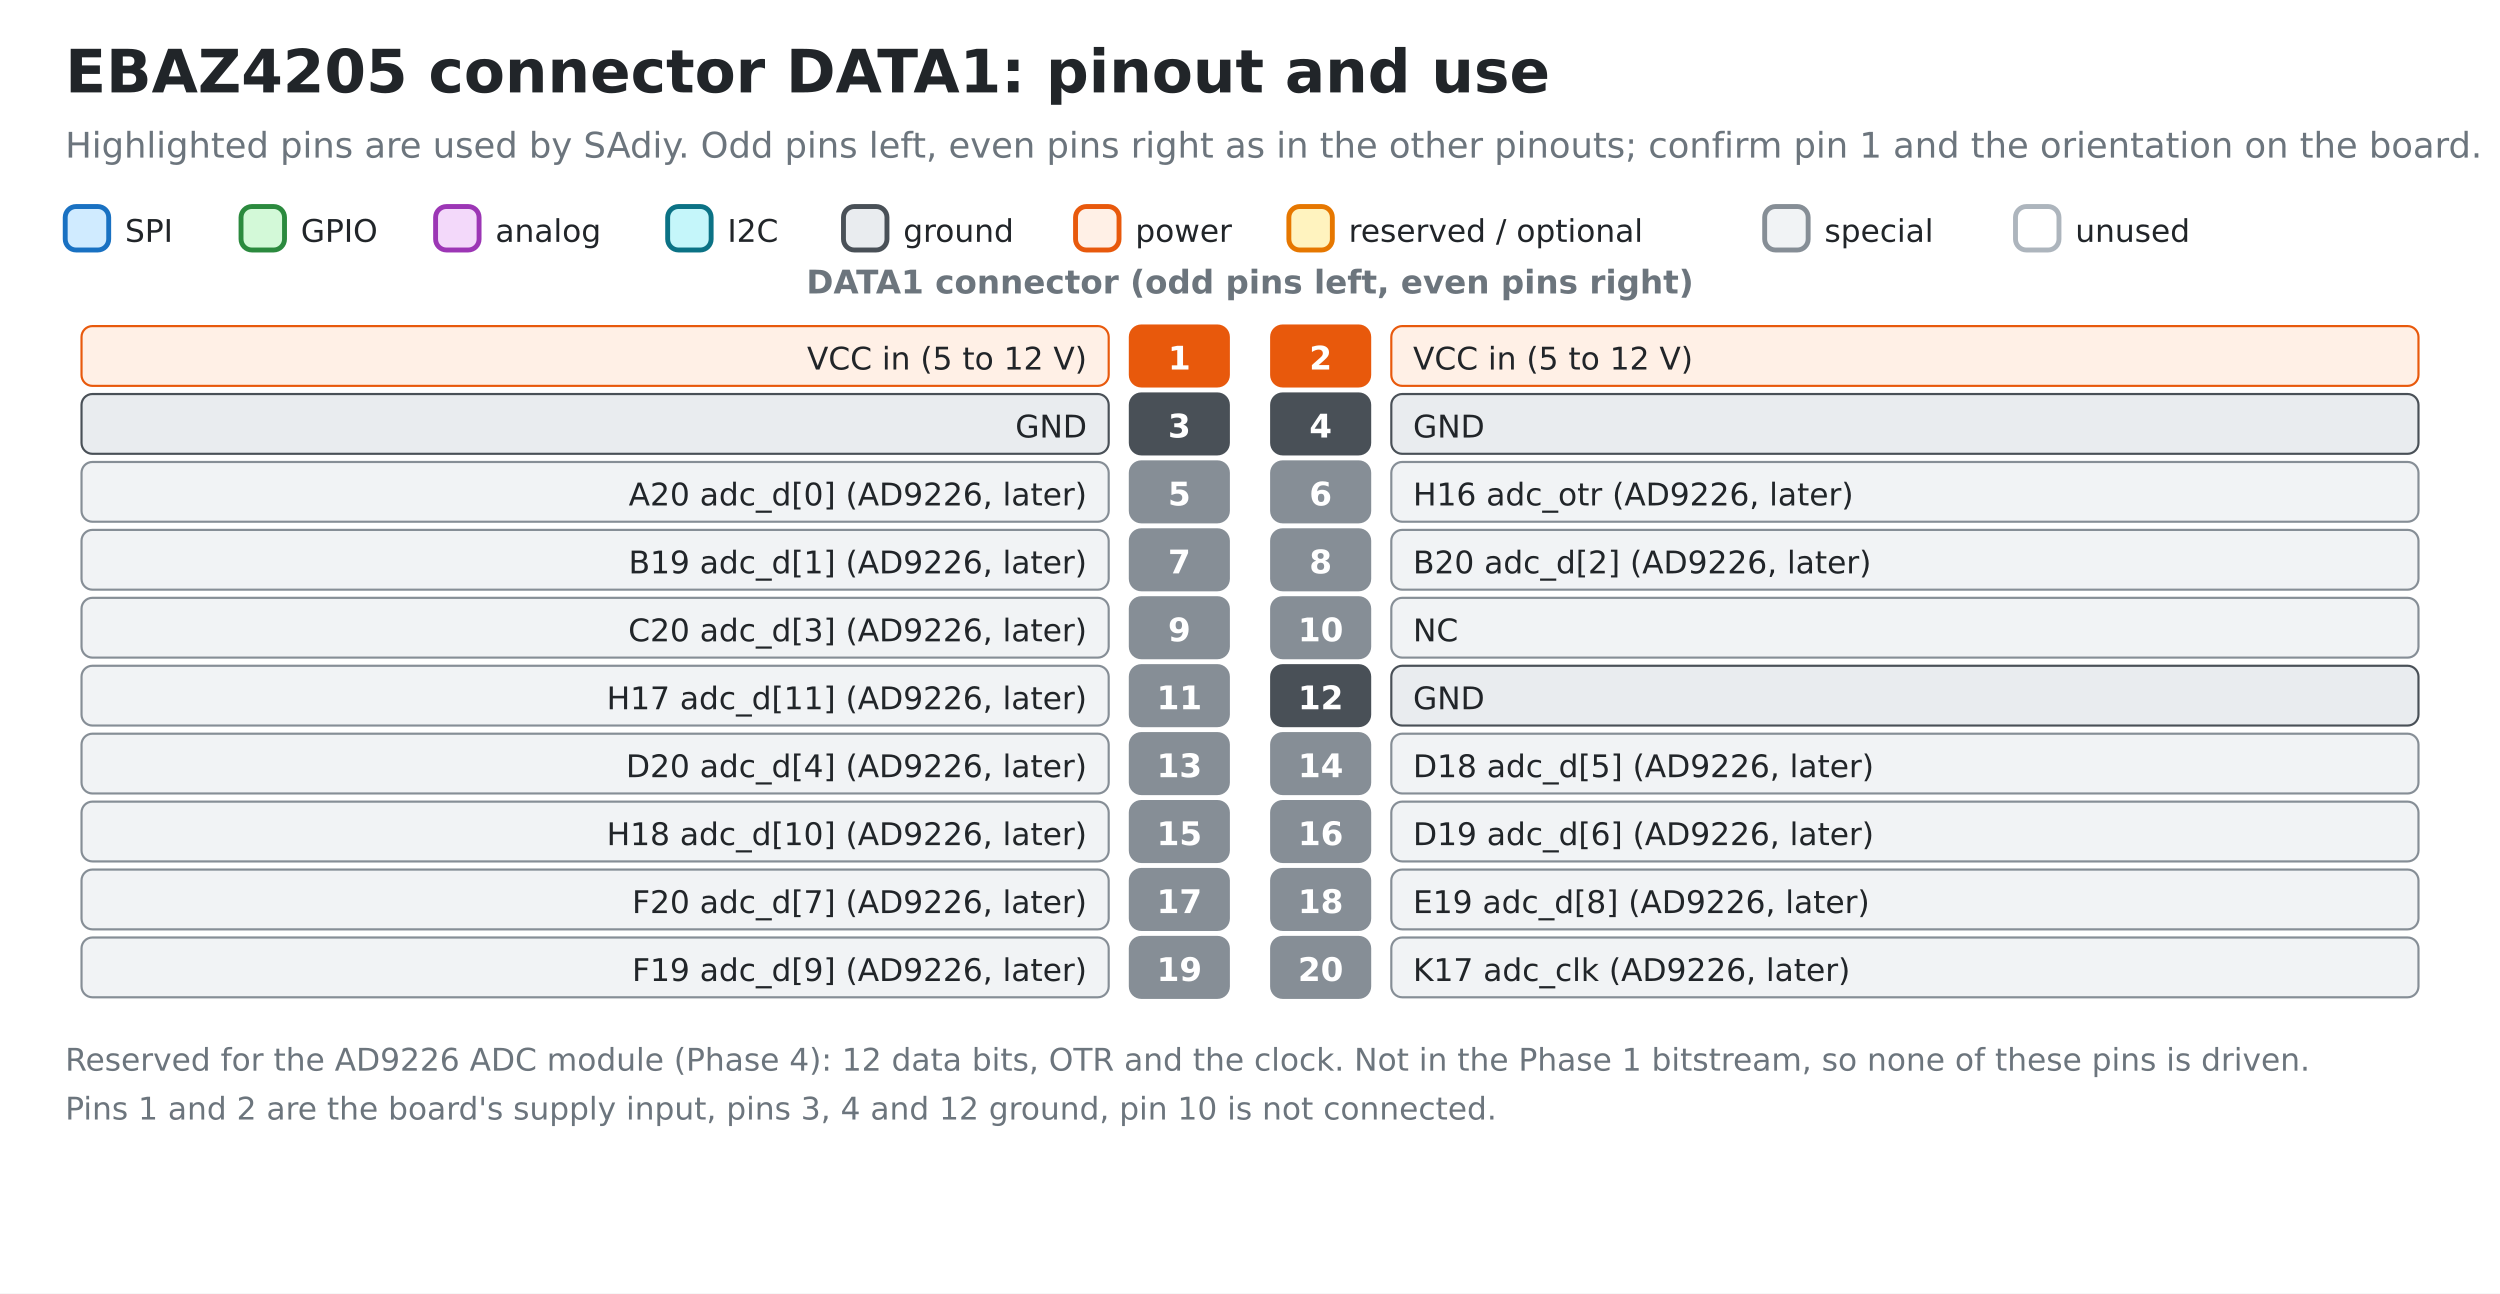
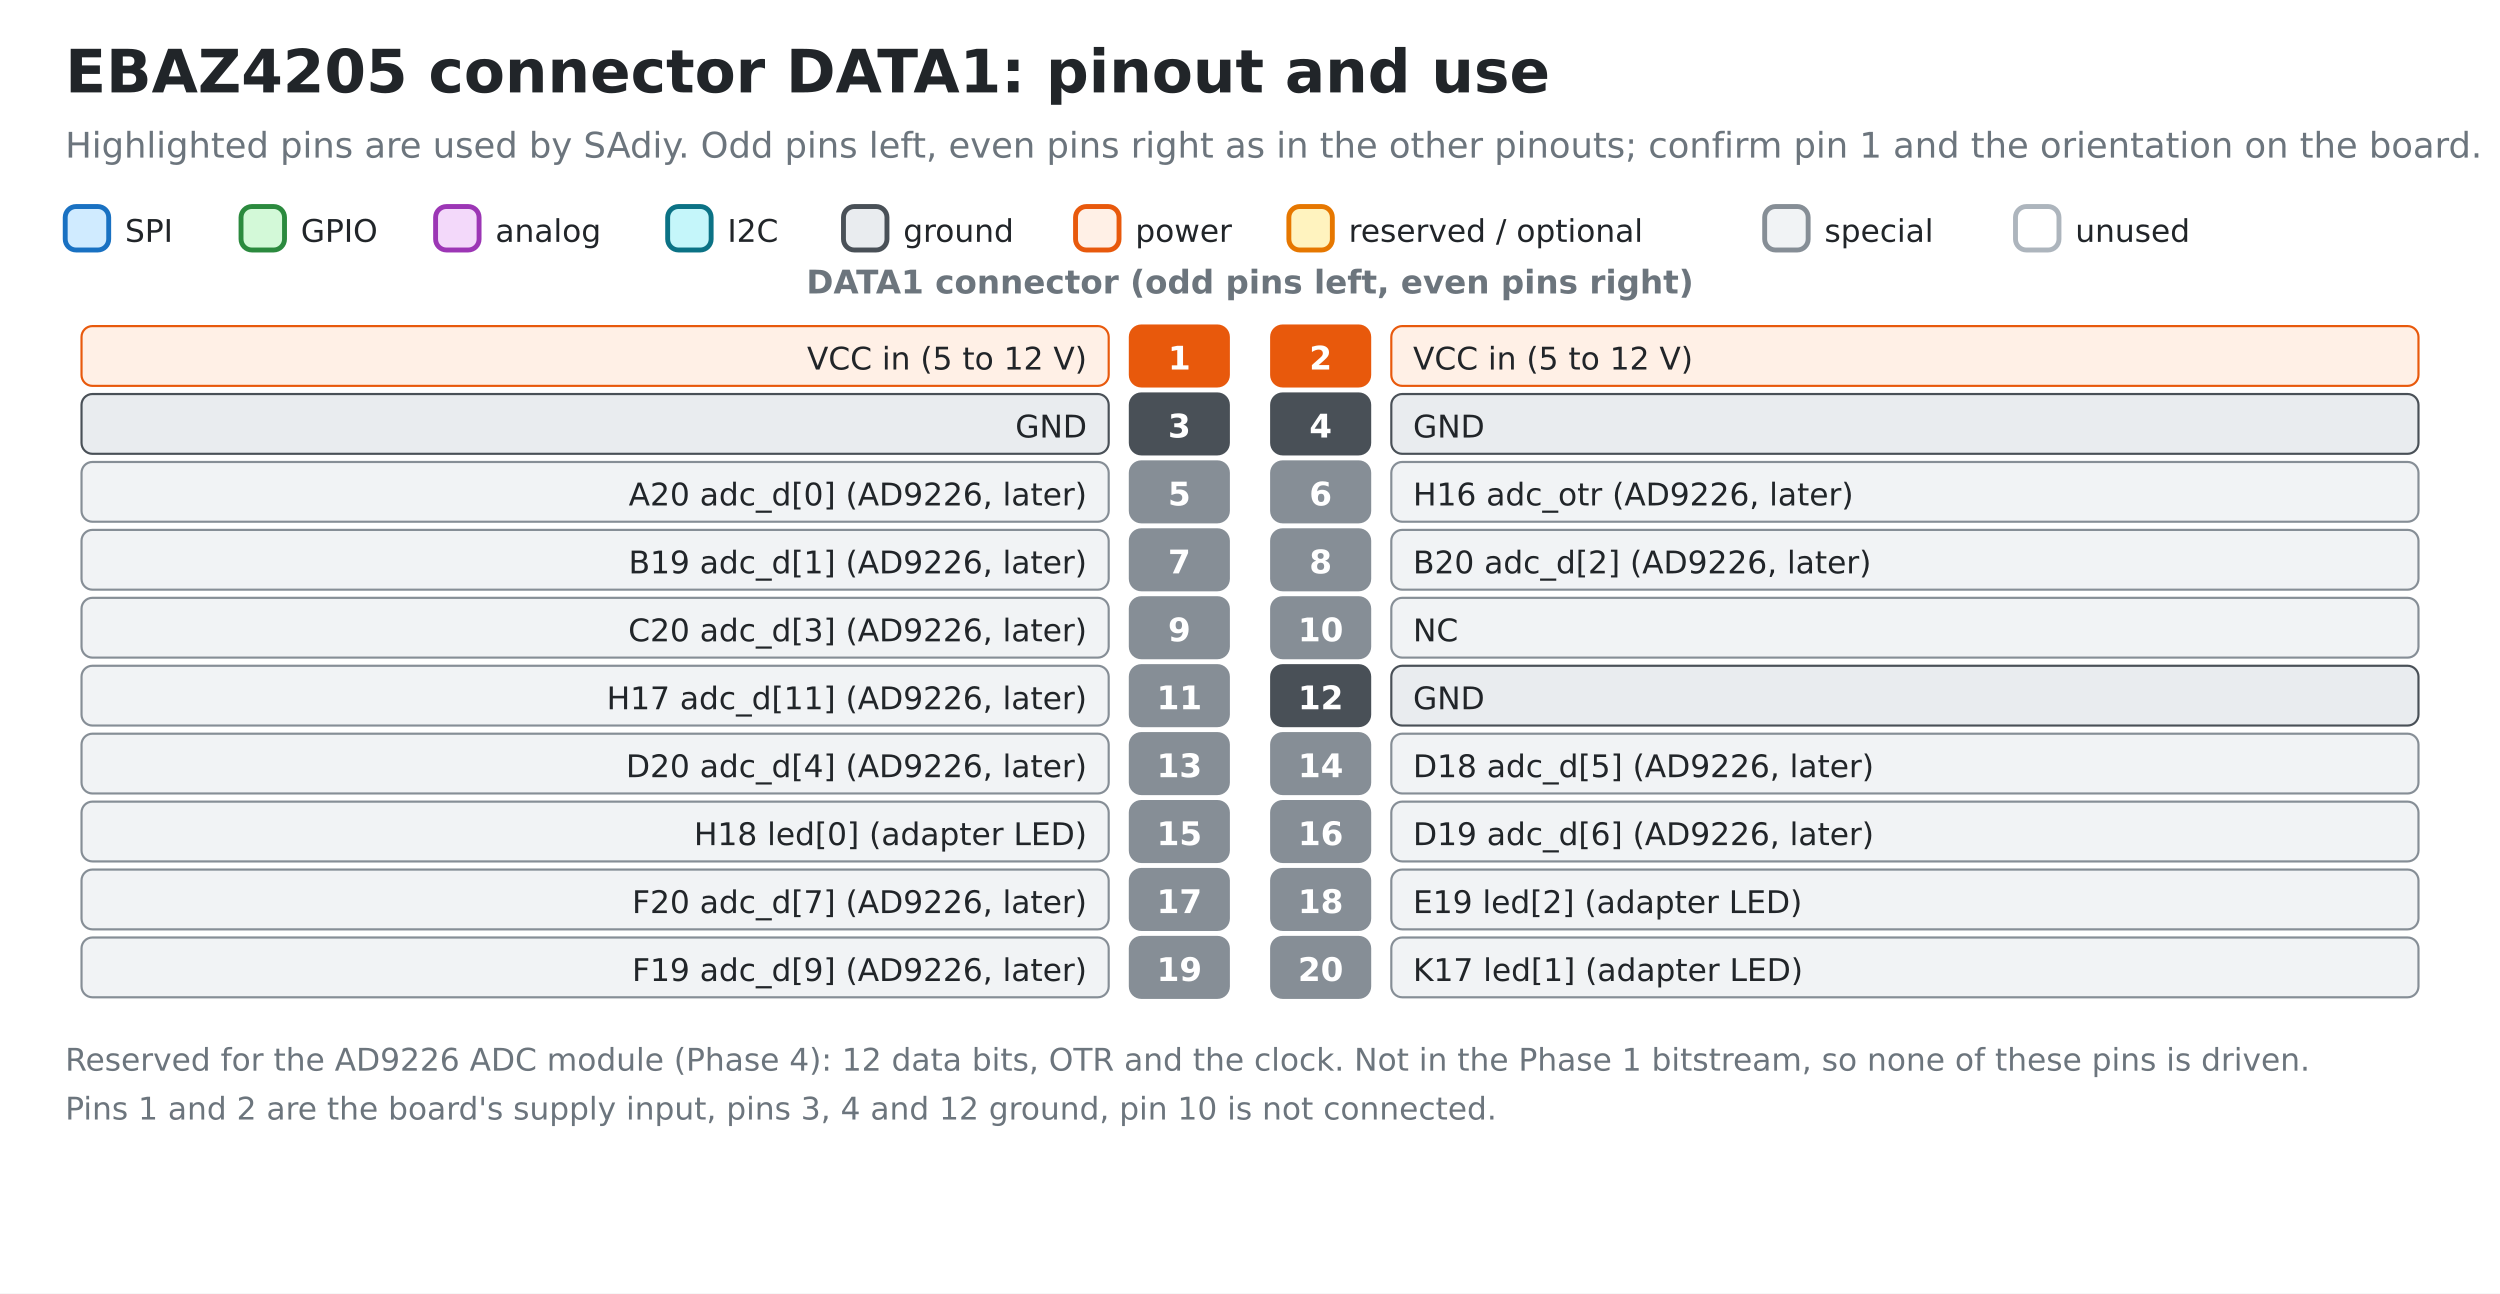
<svg xmlns="http://www.w3.org/2000/svg" width="920" height="476" viewBox="0 0 920 476">
  <defs />
  <rect x="0" y="0" width="920" height="476" fill="#ffffff" />
  <text x="24.0" y="34.0" font-family="DejaVu Sans, Arial, Helvetica, sans-serif" font-size="22" text-anchor="start" font-weight="bold" fill="#212529">EBAZ4205 connector DATA1: pinout and use</text>
  <text x="24.0" y="58.0" font-family="DejaVu Sans, Arial, Helvetica, sans-serif" font-size="13" text-anchor="start" font-weight="normal" fill="#6c757d">Highlighted pins are used by SAdiy. Odd pins left, even pins right as in the other pinouts; confirm pin 1 and the orientation on the board.</text>
  <rect x="24.0" y="76.0" width="16.0" height="16.0" rx="4" fill="#d0ebff" stroke="#1971c2" stroke-width="1.8" />
  <text x="46.0" y="89.0" font-family="DejaVu Sans, Arial, Helvetica, sans-serif" font-size="11.5" text-anchor="start" font-weight="normal" fill="#212529">SPI</text>
  <rect x="88.7" y="76.0" width="16.0" height="16.0" rx="4" fill="#d3f9d8" stroke="#2b8a3e" stroke-width="1.8" />
  <text x="110.7" y="89.0" font-family="DejaVu Sans, Arial, Helvetica, sans-serif" font-size="11.5" text-anchor="start" font-weight="normal" fill="#212529">GPIO</text>
  <rect x="160.3" y="76.0" width="16.0" height="16.0" rx="4" fill="#f3d9fa" stroke="#9c36b5" stroke-width="1.8" />
  <text x="182.3" y="89.0" font-family="DejaVu Sans, Arial, Helvetica, sans-serif" font-size="11.5" text-anchor="start" font-weight="normal" fill="#212529">analog</text>
  <rect x="245.7" y="76.0" width="16.0" height="16.0" rx="4" fill="#c5f6fa" stroke="#0b7285" stroke-width="1.8" />
  <text x="267.7" y="89.0" font-family="DejaVu Sans, Arial, Helvetica, sans-serif" font-size="11.5" text-anchor="start" font-weight="normal" fill="#212529">I2C</text>
  <rect x="310.4" y="76.0" width="16.0" height="16.0" rx="4" fill="#e9ecef" stroke="#495057" stroke-width="1.8" />
  <text x="332.4" y="89.0" font-family="DejaVu Sans, Arial, Helvetica, sans-serif" font-size="11.5" text-anchor="start" font-weight="normal" fill="#212529">ground</text>
  <rect x="395.8" y="76.0" width="16.0" height="16.0" rx="4" fill="#fff0e6" stroke="#e8590c" stroke-width="1.8" />
  <text x="417.8" y="89.0" font-family="DejaVu Sans, Arial, Helvetica, sans-serif" font-size="11.5" text-anchor="start" font-weight="normal" fill="#212529">power</text>
  <rect x="474.3" y="76.0" width="16.0" height="16.0" rx="4" fill="#fff3bf" stroke="#e67700" stroke-width="1.8" />
  <text x="496.3" y="89.0" font-family="DejaVu Sans, Arial, Helvetica, sans-serif" font-size="11.5" text-anchor="start" font-weight="normal" fill="#212529">reserved / optional</text>
  <rect x="649.4" y="76.0" width="16.0" height="16.0" rx="4" fill="#f1f3f5" stroke="#868e96" stroke-width="1.8" />
  <text x="671.4" y="89.0" font-family="DejaVu Sans, Arial, Helvetica, sans-serif" font-size="11.5" text-anchor="start" font-weight="normal" fill="#212529">special</text>
  <rect x="741.7" y="76.0" width="16.0" height="16.0" rx="4" fill="#ffffff" stroke="#adb5bd" stroke-width="1.8" />
  <text x="763.7" y="89.0" font-family="DejaVu Sans, Arial, Helvetica, sans-serif" font-size="11.5" text-anchor="start" font-weight="normal" fill="#212529">unused</text>
  <text x="460.0" y="108.0" font-family="DejaVu Sans, Arial, Helvetica, sans-serif" font-size="12" text-anchor="middle" font-weight="bold" fill="#6c757d">DATA1 connector (odd pins left, even pins right)</text>
  <rect x="416.0" y="120.0" width="36.0" height="22.0" rx="4" fill="#e8590c" stroke="#e8590c" stroke-width="1.2" />
  <text x="434.0" y="136.0" font-family="DejaVu Sans, Arial, Helvetica, sans-serif" font-size="12" text-anchor="middle" font-weight="bold" fill="#ffffff">1</text>
  <rect x="30.0" y="120.0" width="378.0" height="22.0" rx="4" fill="#fff0e6" stroke="#e8590c" stroke-width="0.8" />
  <text x="400.0" y="136.0" font-family="DejaVu Sans, Arial, Helvetica, sans-serif" font-size="11.5" text-anchor="end" font-weight="normal" fill="#212529">VCC in (5 to 12 V)</text>
  <rect x="468.0" y="120.0" width="36.0" height="22.0" rx="4" fill="#e8590c" stroke="#e8590c" stroke-width="1.2" />
  <text x="486.0" y="136.0" font-family="DejaVu Sans, Arial, Helvetica, sans-serif" font-size="12" text-anchor="middle" font-weight="bold" fill="#ffffff">2</text>
  <rect x="512.0" y="120.0" width="378.0" height="22.0" rx="4" fill="#fff0e6" stroke="#e8590c" stroke-width="0.8" />
  <text x="520.0" y="136.0" font-family="DejaVu Sans, Arial, Helvetica, sans-serif" font-size="11.5" text-anchor="start" font-weight="normal" fill="#212529">VCC in (5 to 12 V)</text>
  <rect x="416.0" y="145.0" width="36.0" height="22.0" rx="4" fill="#495057" stroke="#495057" stroke-width="1.2" />
  <text x="434.0" y="161.0" font-family="DejaVu Sans, Arial, Helvetica, sans-serif" font-size="12" text-anchor="middle" font-weight="bold" fill="#ffffff">3</text>
  <rect x="30.0" y="145.0" width="378.0" height="22.0" rx="4" fill="#e9ecef" stroke="#495057" stroke-width="0.8" />
  <text x="400.0" y="161.0" font-family="DejaVu Sans, Arial, Helvetica, sans-serif" font-size="11.5" text-anchor="end" font-weight="normal" fill="#212529">GND</text>
  <rect x="468.0" y="145.0" width="36.0" height="22.0" rx="4" fill="#495057" stroke="#495057" stroke-width="1.2" />
  <text x="486.0" y="161.0" font-family="DejaVu Sans, Arial, Helvetica, sans-serif" font-size="12" text-anchor="middle" font-weight="bold" fill="#ffffff">4</text>
  <rect x="512.0" y="145.0" width="378.0" height="22.0" rx="4" fill="#e9ecef" stroke="#495057" stroke-width="0.8" />
  <text x="520.0" y="161.0" font-family="DejaVu Sans, Arial, Helvetica, sans-serif" font-size="11.5" text-anchor="start" font-weight="normal" fill="#212529">GND</text>
  <rect x="416.0" y="170.0" width="36.0" height="22.0" rx="4" fill="#868e96" stroke="#868e96" stroke-width="1.2" />
  <text x="434.0" y="186.0" font-family="DejaVu Sans, Arial, Helvetica, sans-serif" font-size="12" text-anchor="middle" font-weight="bold" fill="#ffffff">5</text>
  <rect x="30.0" y="170.0" width="378.0" height="22.0" rx="4" fill="#f1f3f5" stroke="#868e96" stroke-width="0.8" />
  <text x="400.0" y="186.0" font-family="DejaVu Sans, Arial, Helvetica, sans-serif" font-size="11.5" text-anchor="end" font-weight="normal" fill="#212529">A20  adc_d[0] (AD9226, later)</text>
  <rect x="468.0" y="170.0" width="36.0" height="22.0" rx="4" fill="#868e96" stroke="#868e96" stroke-width="1.2" />
  <text x="486.0" y="186.0" font-family="DejaVu Sans, Arial, Helvetica, sans-serif" font-size="12" text-anchor="middle" font-weight="bold" fill="#ffffff">6</text>
  <rect x="512.0" y="170.0" width="378.0" height="22.0" rx="4" fill="#f1f3f5" stroke="#868e96" stroke-width="0.8" />
  <text x="520.0" y="186.0" font-family="DejaVu Sans, Arial, Helvetica, sans-serif" font-size="11.5" text-anchor="start" font-weight="normal" fill="#212529">H16  adc_otr (AD9226, later)</text>
  <rect x="416.0" y="195.0" width="36.0" height="22.0" rx="4" fill="#868e96" stroke="#868e96" stroke-width="1.2" />
  <text x="434.0" y="211.0" font-family="DejaVu Sans, Arial, Helvetica, sans-serif" font-size="12" text-anchor="middle" font-weight="bold" fill="#ffffff">7</text>
  <rect x="30.0" y="195.0" width="378.0" height="22.0" rx="4" fill="#f1f3f5" stroke="#868e96" stroke-width="0.8" />
  <text x="400.0" y="211.0" font-family="DejaVu Sans, Arial, Helvetica, sans-serif" font-size="11.5" text-anchor="end" font-weight="normal" fill="#212529">B19  adc_d[1] (AD9226, later)</text>
  <rect x="468.0" y="195.0" width="36.0" height="22.0" rx="4" fill="#868e96" stroke="#868e96" stroke-width="1.2" />
  <text x="486.0" y="211.0" font-family="DejaVu Sans, Arial, Helvetica, sans-serif" font-size="12" text-anchor="middle" font-weight="bold" fill="#ffffff">8</text>
  <rect x="512.0" y="195.0" width="378.0" height="22.0" rx="4" fill="#f1f3f5" stroke="#868e96" stroke-width="0.8" />
  <text x="520.0" y="211.0" font-family="DejaVu Sans, Arial, Helvetica, sans-serif" font-size="11.5" text-anchor="start" font-weight="normal" fill="#212529">B20  adc_d[2] (AD9226, later)</text>
  <rect x="416.0" y="220.0" width="36.0" height="22.0" rx="4" fill="#868e96" stroke="#868e96" stroke-width="1.2" />
  <text x="434.0" y="236.0" font-family="DejaVu Sans, Arial, Helvetica, sans-serif" font-size="12" text-anchor="middle" font-weight="bold" fill="#ffffff">9</text>
  <rect x="30.0" y="220.0" width="378.0" height="22.0" rx="4" fill="#f1f3f5" stroke="#868e96" stroke-width="0.8" />
  <text x="400.0" y="236.0" font-family="DejaVu Sans, Arial, Helvetica, sans-serif" font-size="11.5" text-anchor="end" font-weight="normal" fill="#212529">C20  adc_d[3] (AD9226, later)</text>
  <rect x="468.0" y="220.0" width="36.0" height="22.0" rx="4" fill="#868e96" stroke="#868e96" stroke-width="1.2" />
  <text x="486.0" y="236.0" font-family="DejaVu Sans, Arial, Helvetica, sans-serif" font-size="12" text-anchor="middle" font-weight="bold" fill="#ffffff">10</text>
  <rect x="512.0" y="220.0" width="378.0" height="22.0" rx="4" fill="#f1f3f5" stroke="#868e96" stroke-width="0.8" />
  <text x="520.0" y="236.0" font-family="DejaVu Sans, Arial, Helvetica, sans-serif" font-size="11.5" text-anchor="start" font-weight="normal" fill="#212529">NC</text>
  <rect x="416.0" y="245.0" width="36.0" height="22.0" rx="4" fill="#868e96" stroke="#868e96" stroke-width="1.2" />
  <text x="434.0" y="261.0" font-family="DejaVu Sans, Arial, Helvetica, sans-serif" font-size="12" text-anchor="middle" font-weight="bold" fill="#ffffff">11</text>
  <rect x="30.0" y="245.0" width="378.0" height="22.0" rx="4" fill="#f1f3f5" stroke="#868e96" stroke-width="0.8" />
  <text x="400.0" y="261.0" font-family="DejaVu Sans, Arial, Helvetica, sans-serif" font-size="11.5" text-anchor="end" font-weight="normal" fill="#212529">H17  adc_d[11] (AD9226, later)</text>
  <rect x="468.0" y="245.0" width="36.0" height="22.0" rx="4" fill="#495057" stroke="#495057" stroke-width="1.2" />
  <text x="486.0" y="261.0" font-family="DejaVu Sans, Arial, Helvetica, sans-serif" font-size="12" text-anchor="middle" font-weight="bold" fill="#ffffff">12</text>
  <rect x="512.0" y="245.0" width="378.0" height="22.0" rx="4" fill="#e9ecef" stroke="#495057" stroke-width="0.8" />
  <text x="520.0" y="261.0" font-family="DejaVu Sans, Arial, Helvetica, sans-serif" font-size="11.5" text-anchor="start" font-weight="normal" fill="#212529">GND</text>
  <rect x="416.0" y="270.0" width="36.0" height="22.0" rx="4" fill="#868e96" stroke="#868e96" stroke-width="1.2" />
  <text x="434.0" y="286.0" font-family="DejaVu Sans, Arial, Helvetica, sans-serif" font-size="12" text-anchor="middle" font-weight="bold" fill="#ffffff">13</text>
  <rect x="30.0" y="270.0" width="378.0" height="22.0" rx="4" fill="#f1f3f5" stroke="#868e96" stroke-width="0.8" />
  <text x="400.0" y="286.0" font-family="DejaVu Sans, Arial, Helvetica, sans-serif" font-size="11.5" text-anchor="end" font-weight="normal" fill="#212529">D20  adc_d[4] (AD9226, later)</text>
  <rect x="468.0" y="270.0" width="36.0" height="22.0" rx="4" fill="#868e96" stroke="#868e96" stroke-width="1.2" />
  <text x="486.0" y="286.0" font-family="DejaVu Sans, Arial, Helvetica, sans-serif" font-size="12" text-anchor="middle" font-weight="bold" fill="#ffffff">14</text>
  <rect x="512.0" y="270.0" width="378.0" height="22.0" rx="4" fill="#f1f3f5" stroke="#868e96" stroke-width="0.8" />
  <text x="520.0" y="286.0" font-family="DejaVu Sans, Arial, Helvetica, sans-serif" font-size="11.5" text-anchor="start" font-weight="normal" fill="#212529">D18  adc_d[5] (AD9226, later)</text>
  <rect x="416.0" y="295.0" width="36.0" height="22.0" rx="4" fill="#868e96" stroke="#868e96" stroke-width="1.2" />
  <text x="434.0" y="311.0" font-family="DejaVu Sans, Arial, Helvetica, sans-serif" font-size="12" text-anchor="middle" font-weight="bold" fill="#ffffff">15</text>
  <rect x="30.0" y="295.0" width="378.0" height="22.0" rx="4" fill="#f1f3f5" stroke="#868e96" stroke-width="0.8" />
-   <text x="400.0" y="311.0" font-family="DejaVu Sans, Arial, Helvetica, sans-serif" font-size="11.5" text-anchor="end" font-weight="normal" fill="#212529">H18  adc_d[10] (AD9226, later)</text>
+   <text x="400.0" y="311.0" font-family="DejaVu Sans, Arial, Helvetica, sans-serif" font-size="11.5" text-anchor="end" font-weight="normal" fill="#212529">H18  led[0] (adapter LED)</text>
  <rect x="468.0" y="295.0" width="36.0" height="22.0" rx="4" fill="#868e96" stroke="#868e96" stroke-width="1.2" />
  <text x="486.0" y="311.0" font-family="DejaVu Sans, Arial, Helvetica, sans-serif" font-size="12" text-anchor="middle" font-weight="bold" fill="#ffffff">16</text>
  <rect x="512.0" y="295.0" width="378.0" height="22.0" rx="4" fill="#f1f3f5" stroke="#868e96" stroke-width="0.8" />
  <text x="520.0" y="311.0" font-family="DejaVu Sans, Arial, Helvetica, sans-serif" font-size="11.5" text-anchor="start" font-weight="normal" fill="#212529">D19  adc_d[6] (AD9226, later)</text>
  <rect x="416.0" y="320.0" width="36.0" height="22.0" rx="4" fill="#868e96" stroke="#868e96" stroke-width="1.2" />
  <text x="434.0" y="336.0" font-family="DejaVu Sans, Arial, Helvetica, sans-serif" font-size="12" text-anchor="middle" font-weight="bold" fill="#ffffff">17</text>
  <rect x="30.0" y="320.0" width="378.0" height="22.0" rx="4" fill="#f1f3f5" stroke="#868e96" stroke-width="0.8" />
  <text x="400.0" y="336.0" font-family="DejaVu Sans, Arial, Helvetica, sans-serif" font-size="11.5" text-anchor="end" font-weight="normal" fill="#212529">F20  adc_d[7] (AD9226, later)</text>
  <rect x="468.0" y="320.0" width="36.0" height="22.0" rx="4" fill="#868e96" stroke="#868e96" stroke-width="1.2" />
  <text x="486.0" y="336.0" font-family="DejaVu Sans, Arial, Helvetica, sans-serif" font-size="12" text-anchor="middle" font-weight="bold" fill="#ffffff">18</text>
  <rect x="512.0" y="320.0" width="378.0" height="22.0" rx="4" fill="#f1f3f5" stroke="#868e96" stroke-width="0.8" />
-   <text x="520.0" y="336.0" font-family="DejaVu Sans, Arial, Helvetica, sans-serif" font-size="11.5" text-anchor="start" font-weight="normal" fill="#212529">E19  adc_d[8] (AD9226, later)</text>
+   <text x="520.0" y="336.0" font-family="DejaVu Sans, Arial, Helvetica, sans-serif" font-size="11.5" text-anchor="start" font-weight="normal" fill="#212529">E19  led[2] (adapter LED)</text>
  <rect x="416.0" y="345.0" width="36.0" height="22.0" rx="4" fill="#868e96" stroke="#868e96" stroke-width="1.2" />
  <text x="434.0" y="361.0" font-family="DejaVu Sans, Arial, Helvetica, sans-serif" font-size="12" text-anchor="middle" font-weight="bold" fill="#ffffff">19</text>
  <rect x="30.0" y="345.0" width="378.0" height="22.0" rx="4" fill="#f1f3f5" stroke="#868e96" stroke-width="0.8" />
  <text x="400.0" y="361.0" font-family="DejaVu Sans, Arial, Helvetica, sans-serif" font-size="11.5" text-anchor="end" font-weight="normal" fill="#212529">F19  adc_d[9] (AD9226, later)</text>
  <rect x="468.0" y="345.0" width="36.0" height="22.0" rx="4" fill="#868e96" stroke="#868e96" stroke-width="1.2" />
  <text x="486.0" y="361.0" font-family="DejaVu Sans, Arial, Helvetica, sans-serif" font-size="12" text-anchor="middle" font-weight="bold" fill="#ffffff">20</text>
  <rect x="512.0" y="345.0" width="378.0" height="22.0" rx="4" fill="#f1f3f5" stroke="#868e96" stroke-width="0.8" />
-   <text x="520.0" y="361.0" font-family="DejaVu Sans, Arial, Helvetica, sans-serif" font-size="11.5" text-anchor="start" font-weight="normal" fill="#212529">K17  adc_clk (AD9226, later)</text>
+   <text x="520.0" y="361.0" font-family="DejaVu Sans, Arial, Helvetica, sans-serif" font-size="11.5" text-anchor="start" font-weight="normal" fill="#212529">K17  led[1] (adapter LED)</text>
  <text x="24.0" y="394.0" font-family="DejaVu Sans, Arial, Helvetica, sans-serif" font-size="11.5" text-anchor="start" font-weight="normal" fill="#6c757d">Reserved for the AD9226 ADC module (Phase 4): 12 data bits, OTR and the clock. Not in the Phase 1 bitstream, so none of these pins is driven.</text>
  <text x="24.0" y="412.0" font-family="DejaVu Sans, Arial, Helvetica, sans-serif" font-size="11.5" text-anchor="start" font-weight="normal" fill="#6c757d">Pins 1 and 2 are the board's supply input, pins 3, 4 and 12 ground, pin 10 is not connected.</text>
</svg>
